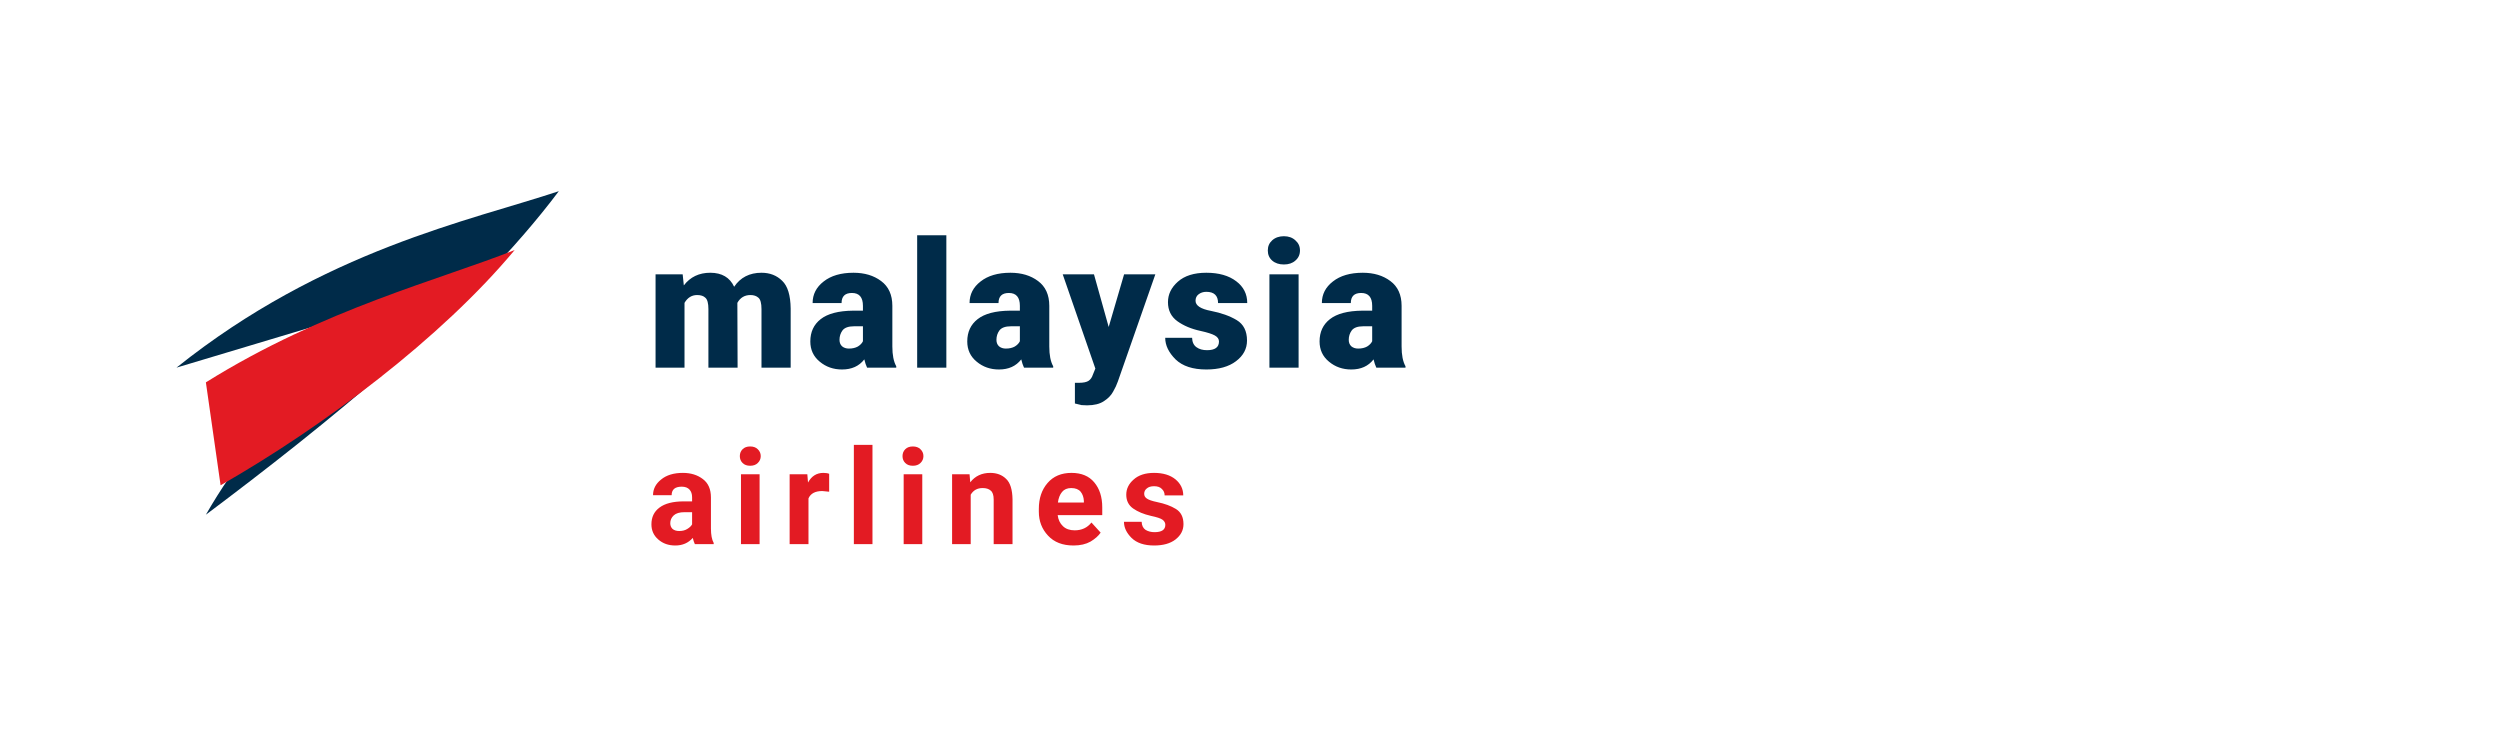
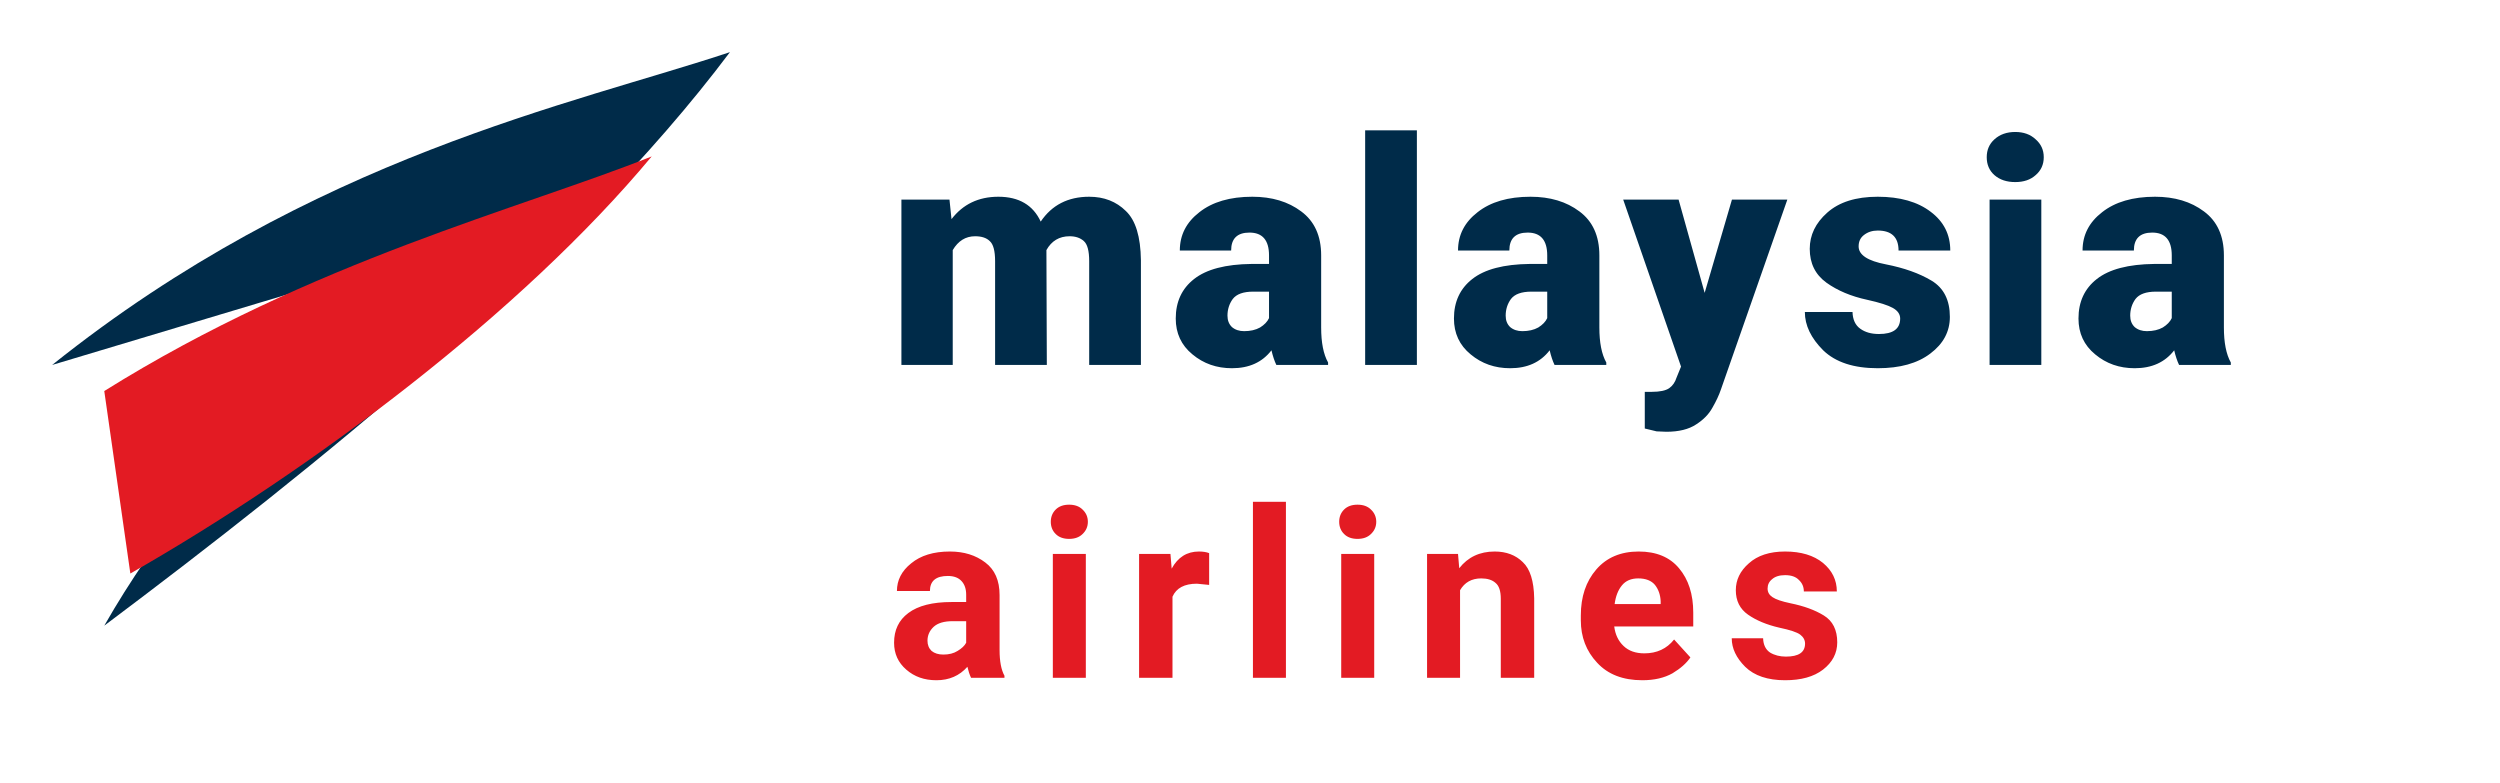
- <svg xmlns="http://www.w3.org/2000/svg" viewBox="0 0 170 50" width="170" height="50">
+ <svg xmlns="http://www.w3.org/2000/svg" viewBox="10.0 11.0 95.9 30.0" width="95.9" height="30.0">
  <g transform="translate(10, 11)">
    <path d="M2 14 C12 6, 22 4, 28 2 C22 10, 12 18, 4 24 C8 17, 14 12, 22 8 Z" fill="#002B49" />
    <path d="M4 15 C12 10, 20 8, 25 6 C20 12, 12 18, 5 22 Z" fill="#E31B23" />
  </g>
  <text x="44" y="25" font-family="-apple-system, BlinkMacSystemFont, 'Segoe UI', Roboto, sans-serif" font-size="12" font-weight="900" fill="#002B49" letter-spacing="0.5">malaysia</text>
  <text x="44" y="37" font-family="-apple-system, BlinkMacSystemFont, 'Segoe UI', Roboto, sans-serif" font-size="9" font-weight="700" fill="#E31B23" letter-spacing="1">airlines</text>
</svg>
